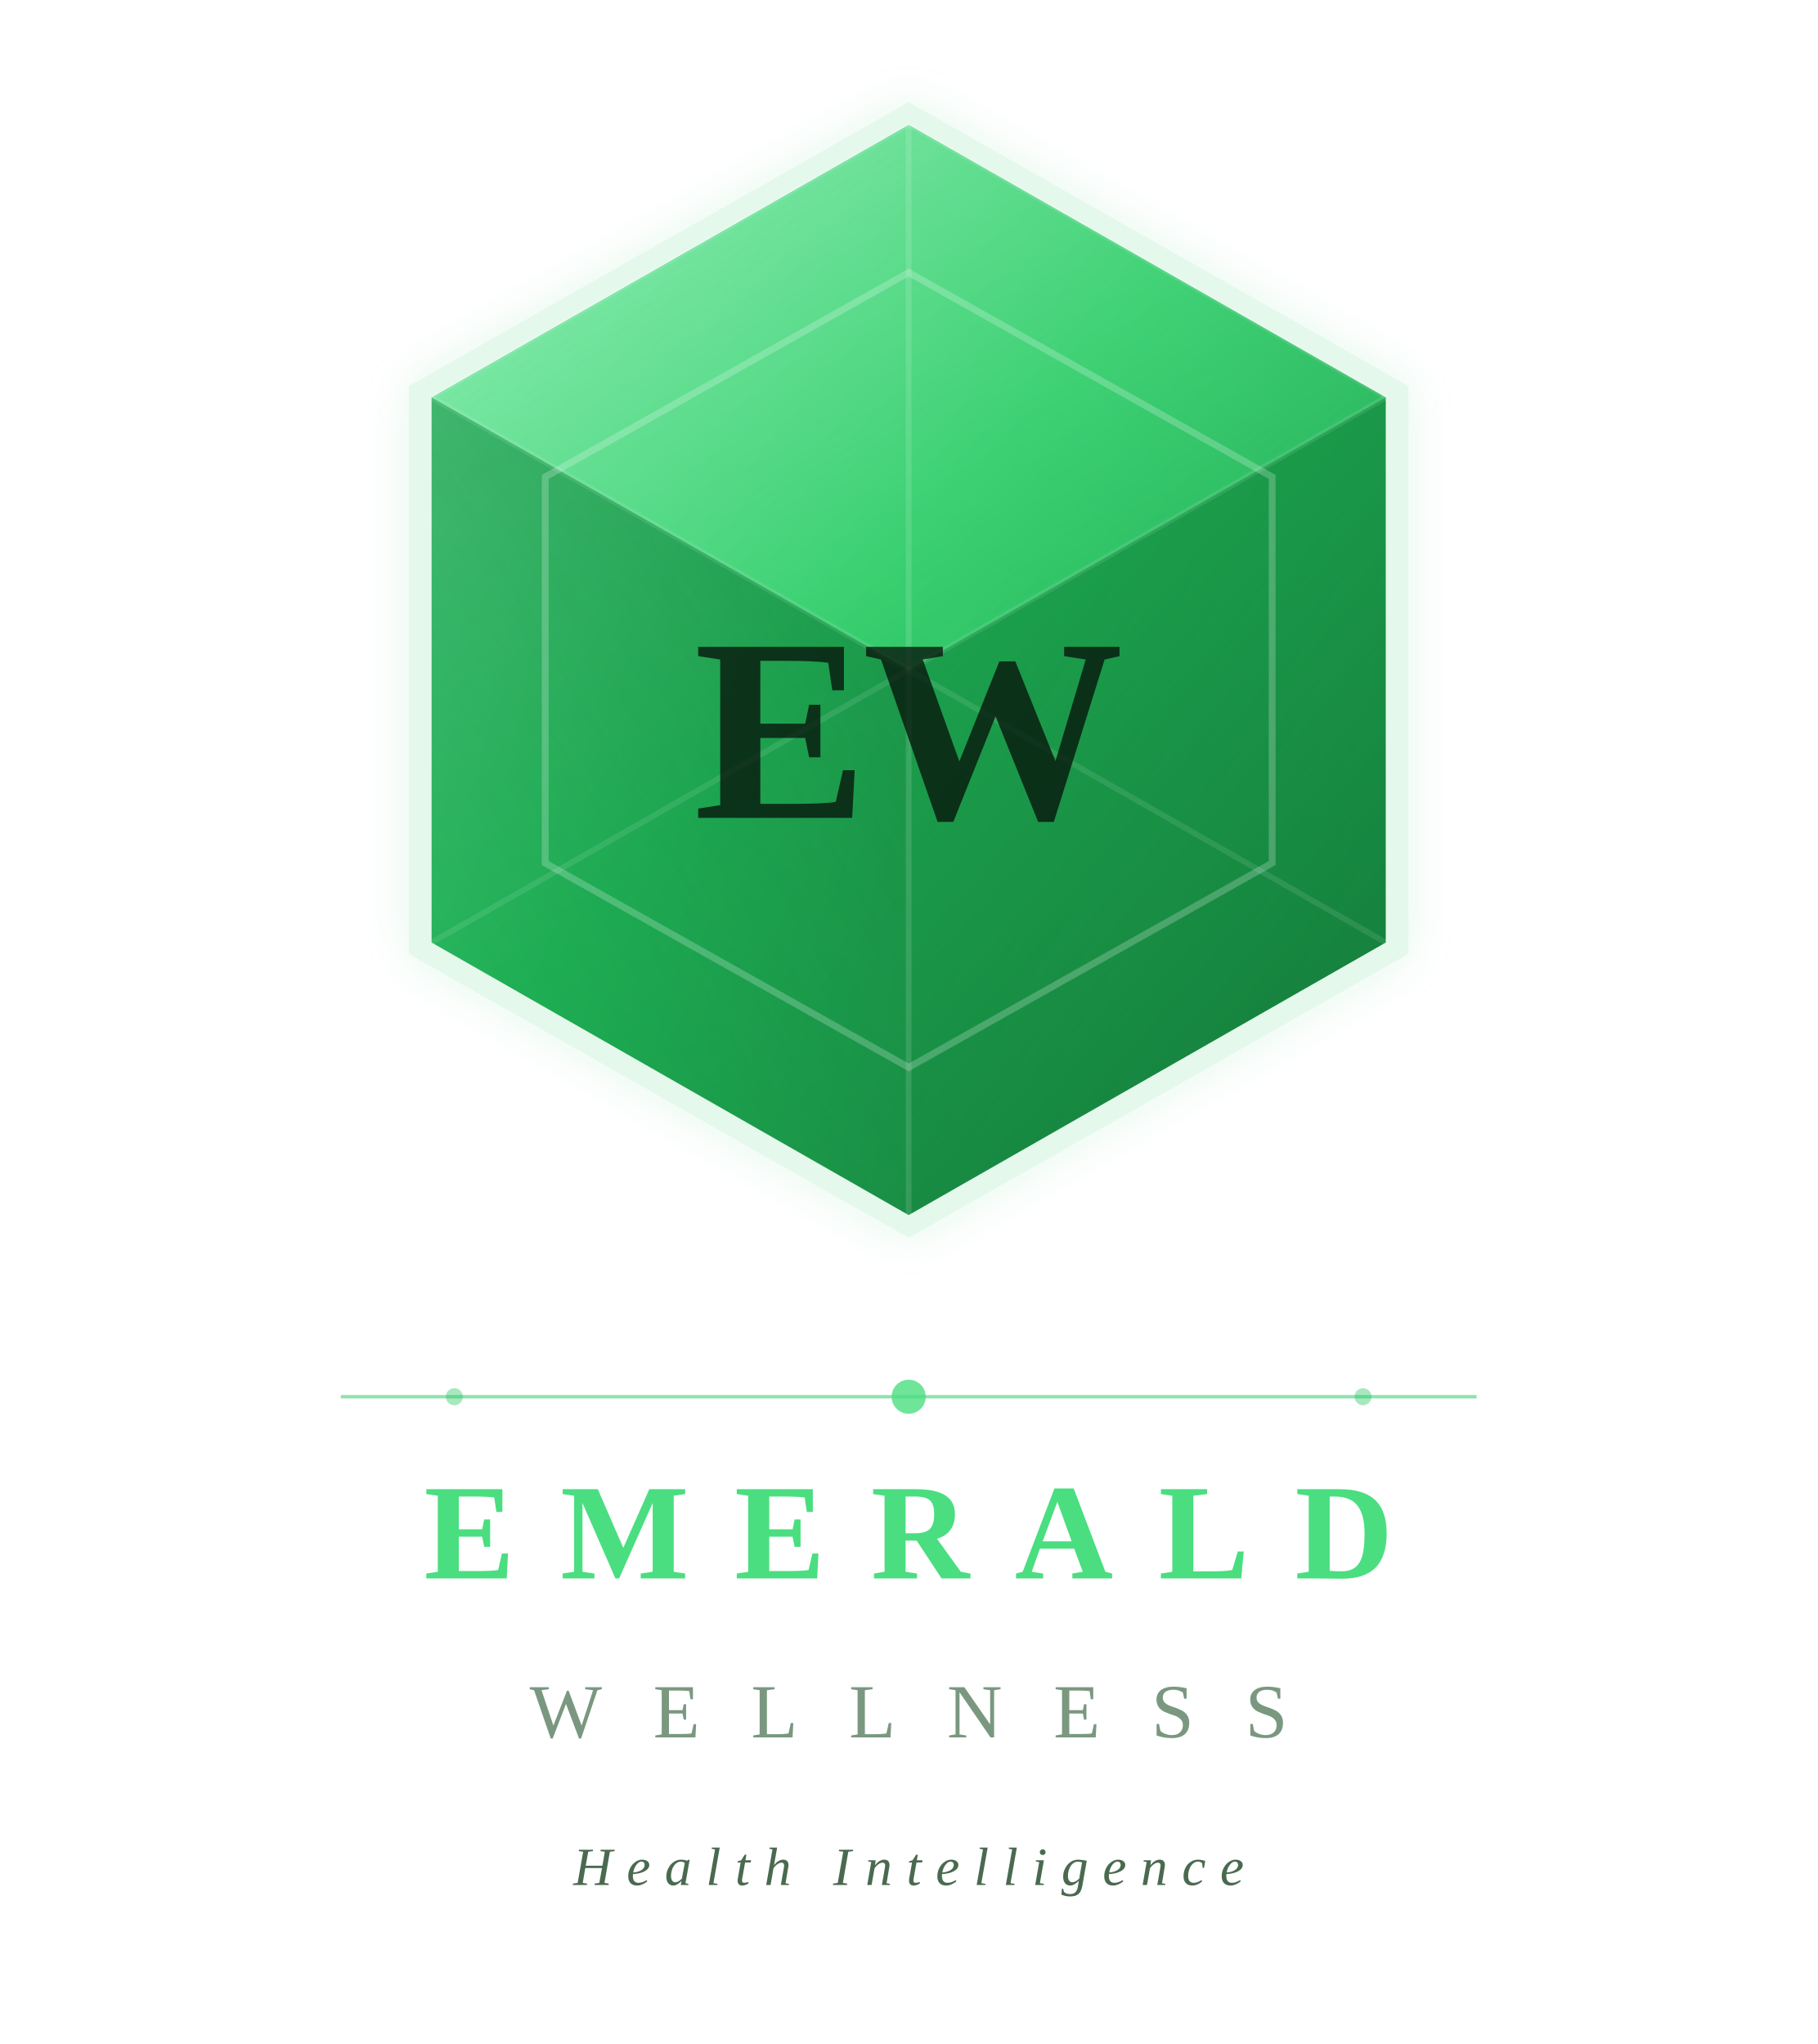
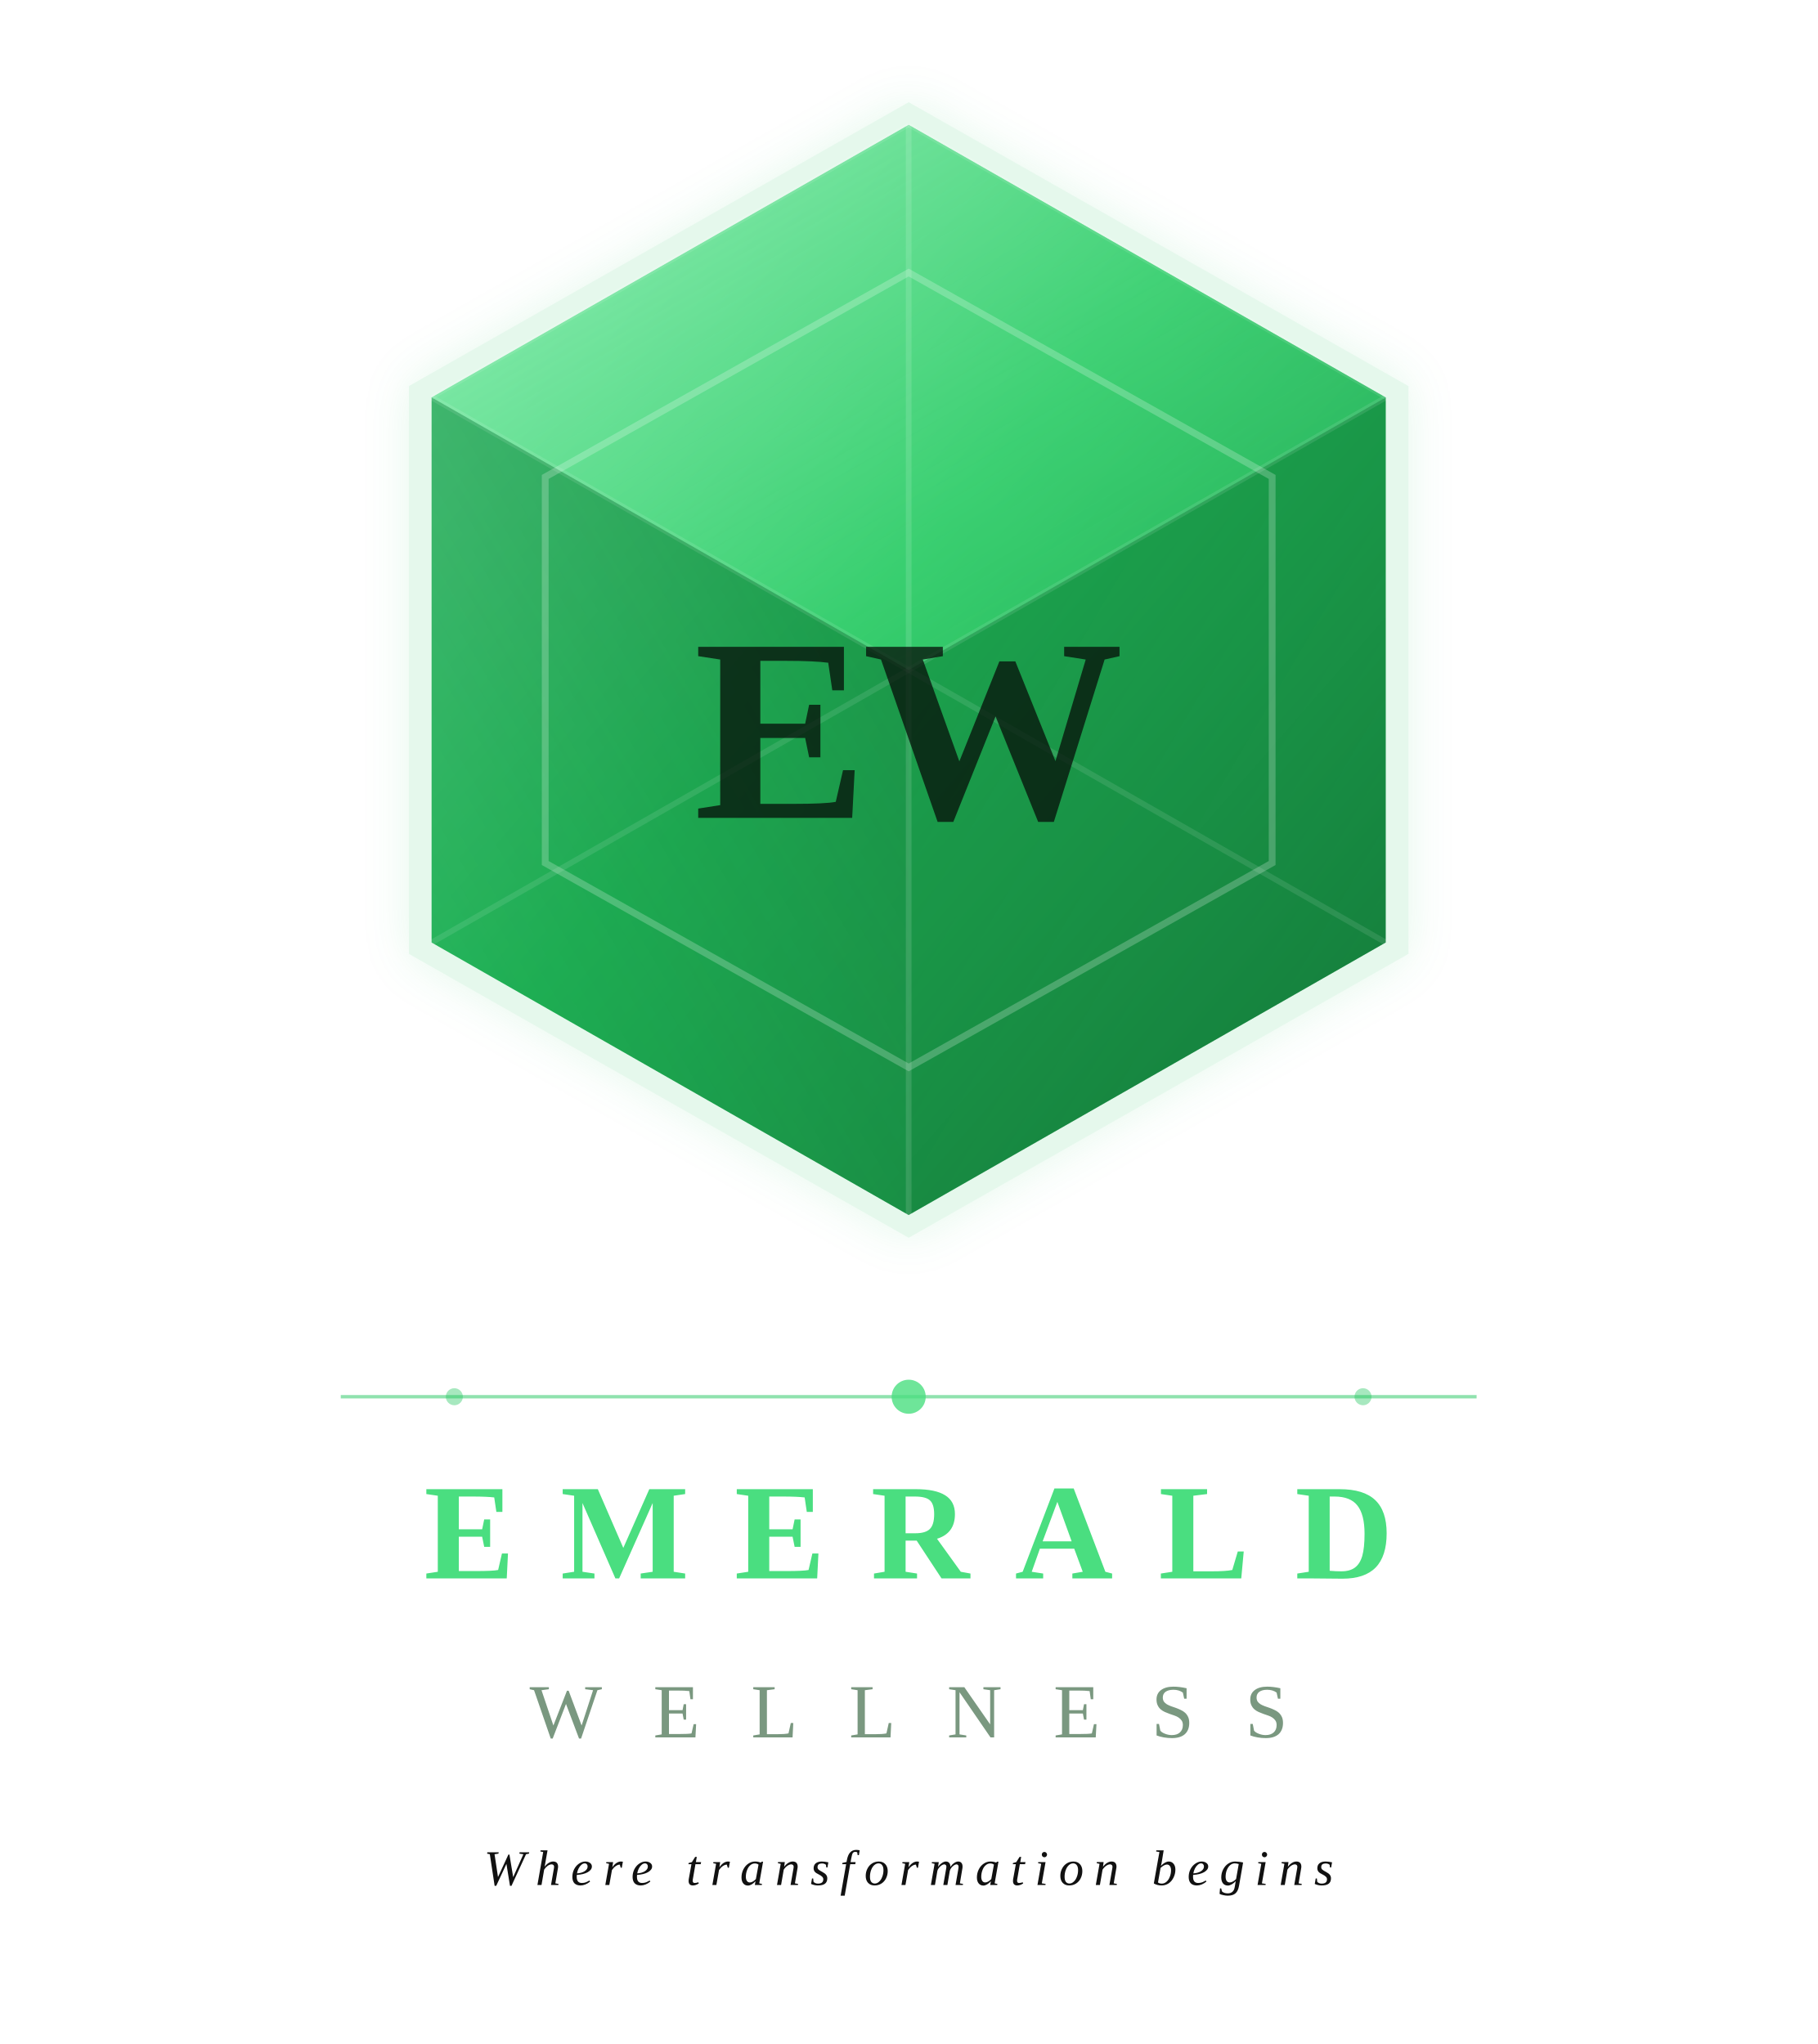
<svg xmlns="http://www.w3.org/2000/svg" viewBox="0 0 320 360" width="320" height="360">
  <defs>
    <linearGradient id="gemMain" x1="0%" y1="0%" x2="100%" y2="100%">
      <stop offset="0%" stop-color="#6ee7a0" />
      <stop offset="45%" stop-color="#22c55e" />
      <stop offset="100%" stop-color="#15803d" />
    </linearGradient>
    <linearGradient id="gemTop" x1="0%" y1="0%" x2="100%" y2="100%">
      <stop offset="0%" stop-color="#bbf7d0" stop-opacity="0.55" />
      <stop offset="100%" stop-color="#4ade80" stop-opacity="0.15" />
    </linearGradient>
    <linearGradient id="gemLeft" x1="100%" y1="0%" x2="0%" y2="100%">
      <stop offset="0%" stop-color="#166534" stop-opacity="0.5" />
      <stop offset="100%" stop-color="#15803d" stop-opacity="0.25" />
    </linearGradient>
    <linearGradient id="gemRight" x1="0%" y1="0%" x2="100%" y2="100%">
      <stop offset="0%" stop-color="#000000" stop-opacity="0.18" />
      <stop offset="100%" stop-color="#000000" stop-opacity="0.08" />
    </linearGradient>
    <filter id="glow">
      <feGaussianBlur stdDeviation="4" result="coloredBlur" />
      <feMerge>
        <feMergeNode in="coloredBlur" />
        <feMergeNode in="SourceGraphic" />
      </feMerge>
    </filter>
  </defs>
  <polygon points="160,18 248,68 248,168 160,218 72,168 72,68" fill="#22c55e" opacity="0.12" filter="url(#glow)" />
  <polygon points="160,22 244,70 244,166 160,214 76,166 76,70" fill="url(#gemMain)" />
  <polygon points="160,22 244,70 160,118 76,70" fill="url(#gemTop)" />
  <polygon points="76,70 160,118 160,214 76,166" fill="url(#gemLeft)" />
  <polygon points="244,70 160,118 160,214 244,166" fill="url(#gemRight)" />
  <polygon points="160,48 224,84 224,152 160,188 96,152 96,84" fill="none" stroke="rgba(255,255,255,0.22)" stroke-width="1.2" />
  <line x1="160" y1="22" x2="160" y2="214" stroke="rgba(255,255,255,0.13)" stroke-width="1" />
  <line x1="76" y1="70" x2="244" y2="166" stroke="rgba(255,255,255,0.10)" stroke-width="1" />
  <line x1="244" y1="70" x2="76" y2="166" stroke="rgba(255,255,255,0.10)" stroke-width="1" />
  <line x1="160" y1="22" x2="76" y2="70" stroke="rgba(255,255,255,0.10)" stroke-width="0.8" />
  <line x1="160" y1="22" x2="244" y2="70" stroke="rgba(255,255,255,0.10)" stroke-width="0.8" />
  <text x="160" y="131" text-anchor="middle" dominant-baseline="middle" font-family="Georgia, 'Times New Roman', serif" font-size="46" font-weight="700" letter-spacing="-1" fill="rgba(6,14,8,0.75)">EW</text>
  <line x1="60" y1="246" x2="260" y2="246" stroke="#22c55e" stroke-width="0.6" opacity="0.5" />
  <circle cx="160" cy="246" r="3" fill="#4ade80" opacity="0.8" />
  <circle cx="80" cy="246" r="1.5" fill="#22c55e" opacity="0.4" />
  <circle cx="240" cy="246" r="1.5" fill="#22c55e" opacity="0.4" />
  <text x="160" y="278" text-anchor="middle" font-family="Georgia, 'Times New Roman', serif" font-size="24" font-weight="700" letter-spacing="8" fill="#4ade80">EMERALD</text>
  <text x="160" y="306" text-anchor="middle" font-family="Georgia, 'Times New Roman', serif" font-size="13.5" font-weight="400" letter-spacing="9" fill="#7a9880">WELLNESS</text>
-   <text x="160" y="332" text-anchor="middle" font-family="Georgia, 'Times New Roman', serif" font-size="9.5" font-style="italic" letter-spacing="2.5" fill="#4a6a50">Health Intelligence</text>
+   <text x="160" y="332" text-anchor="middle" font-family="Georgia, 'Times New Roman', serif" font-size="8.8" font-style="italic" letter-spacing="1.8" fill="#111111">Where transformation begins</text>
</svg>
